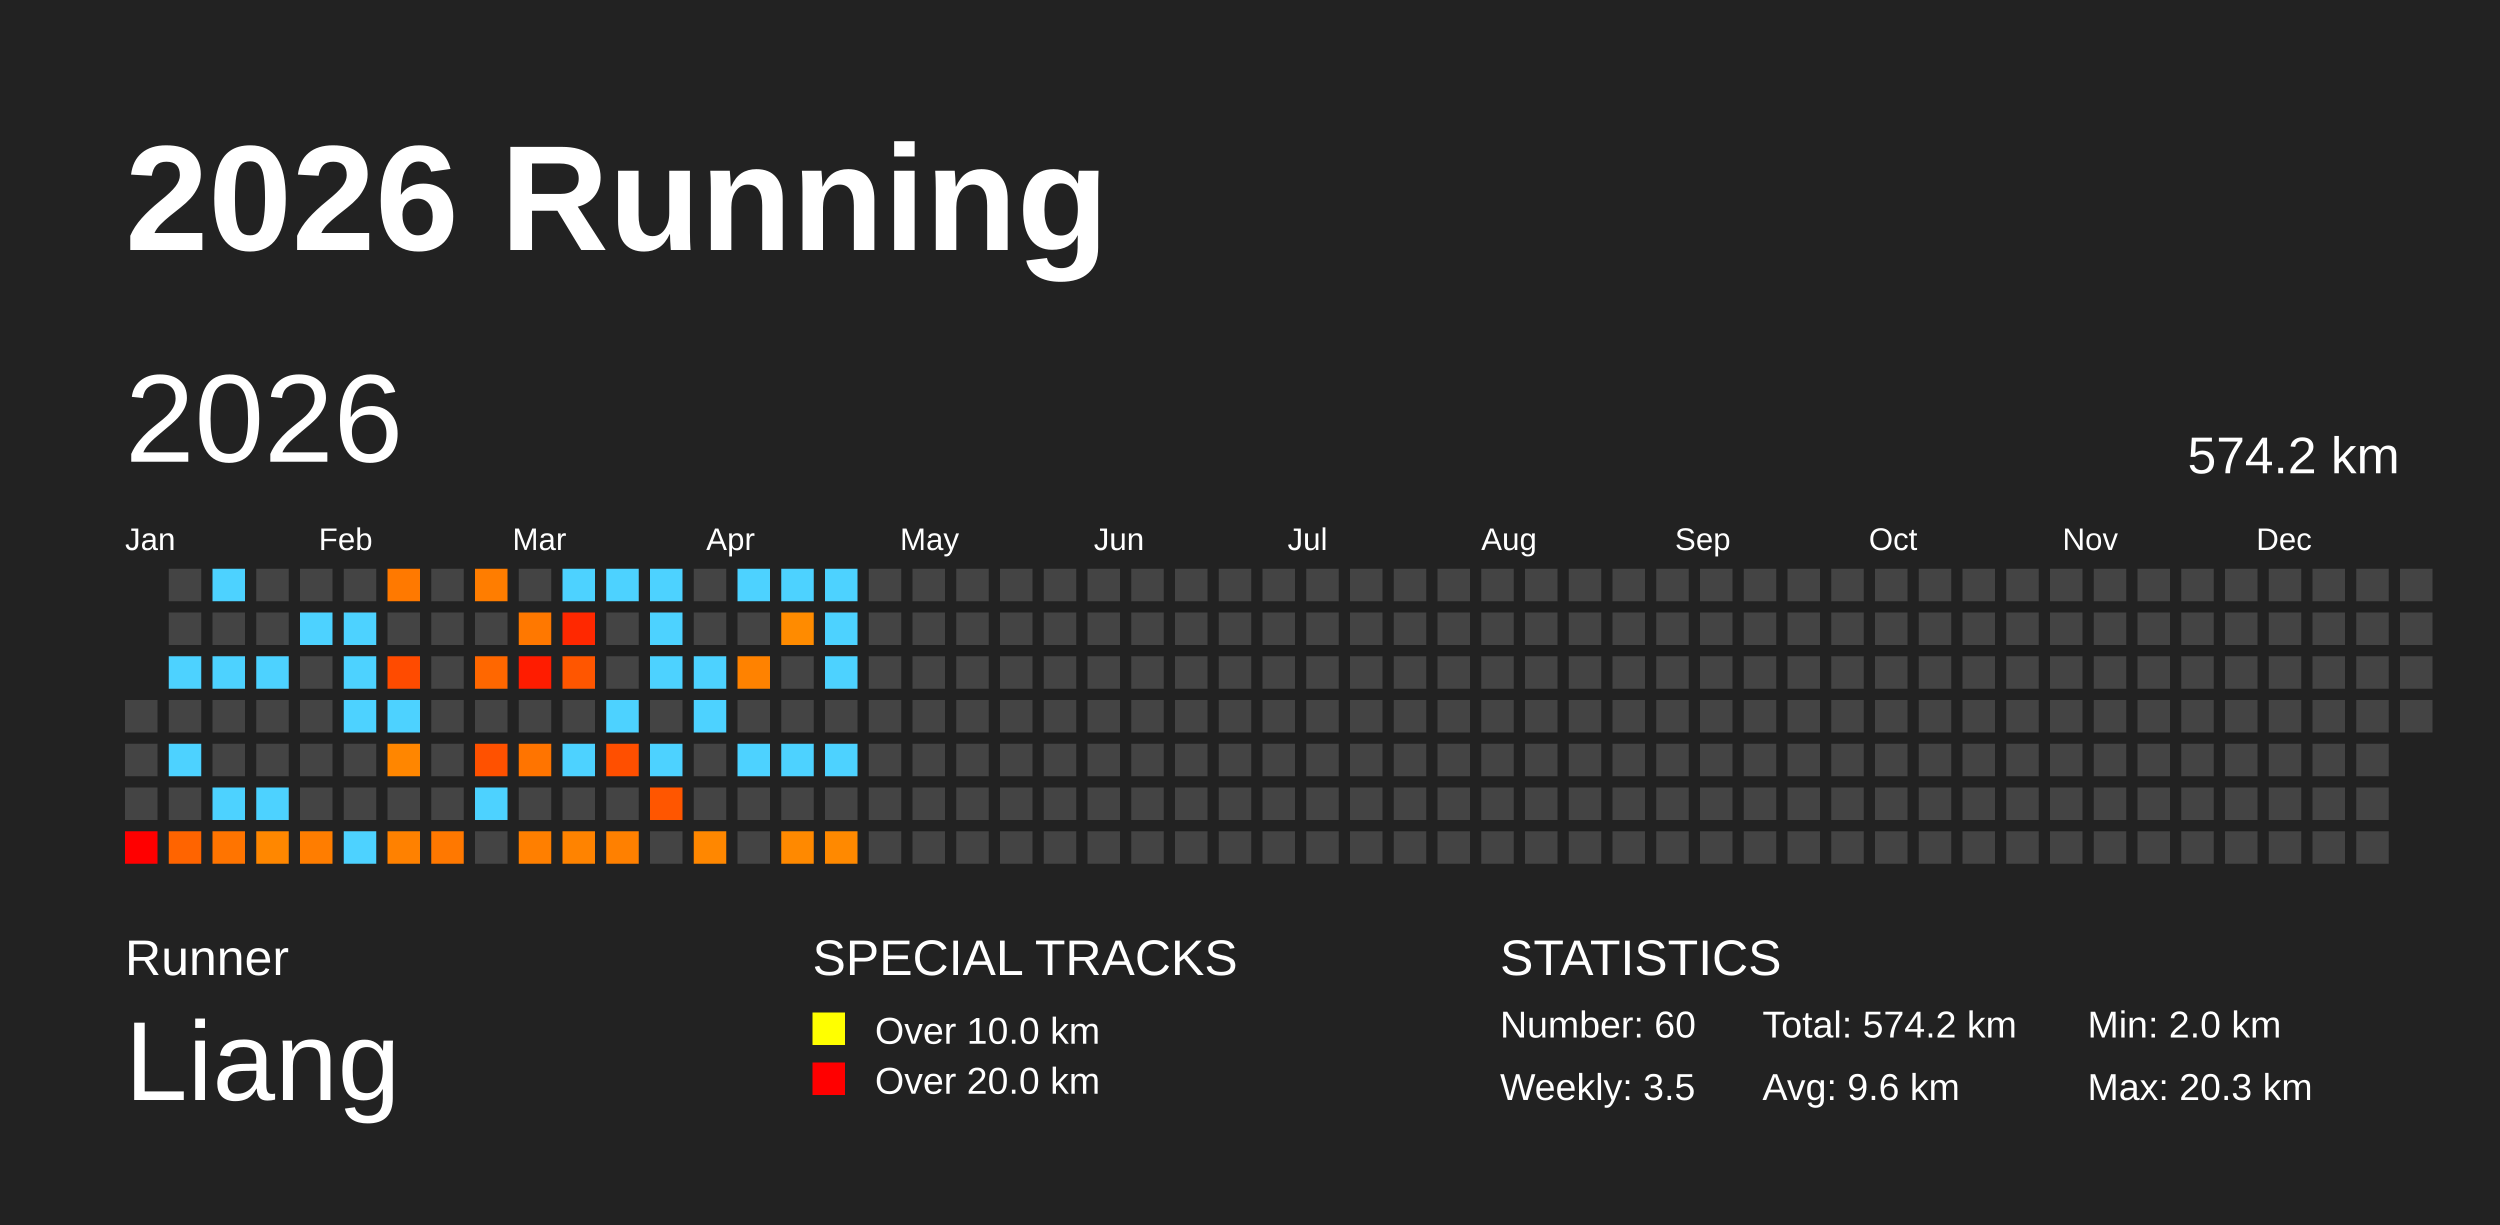
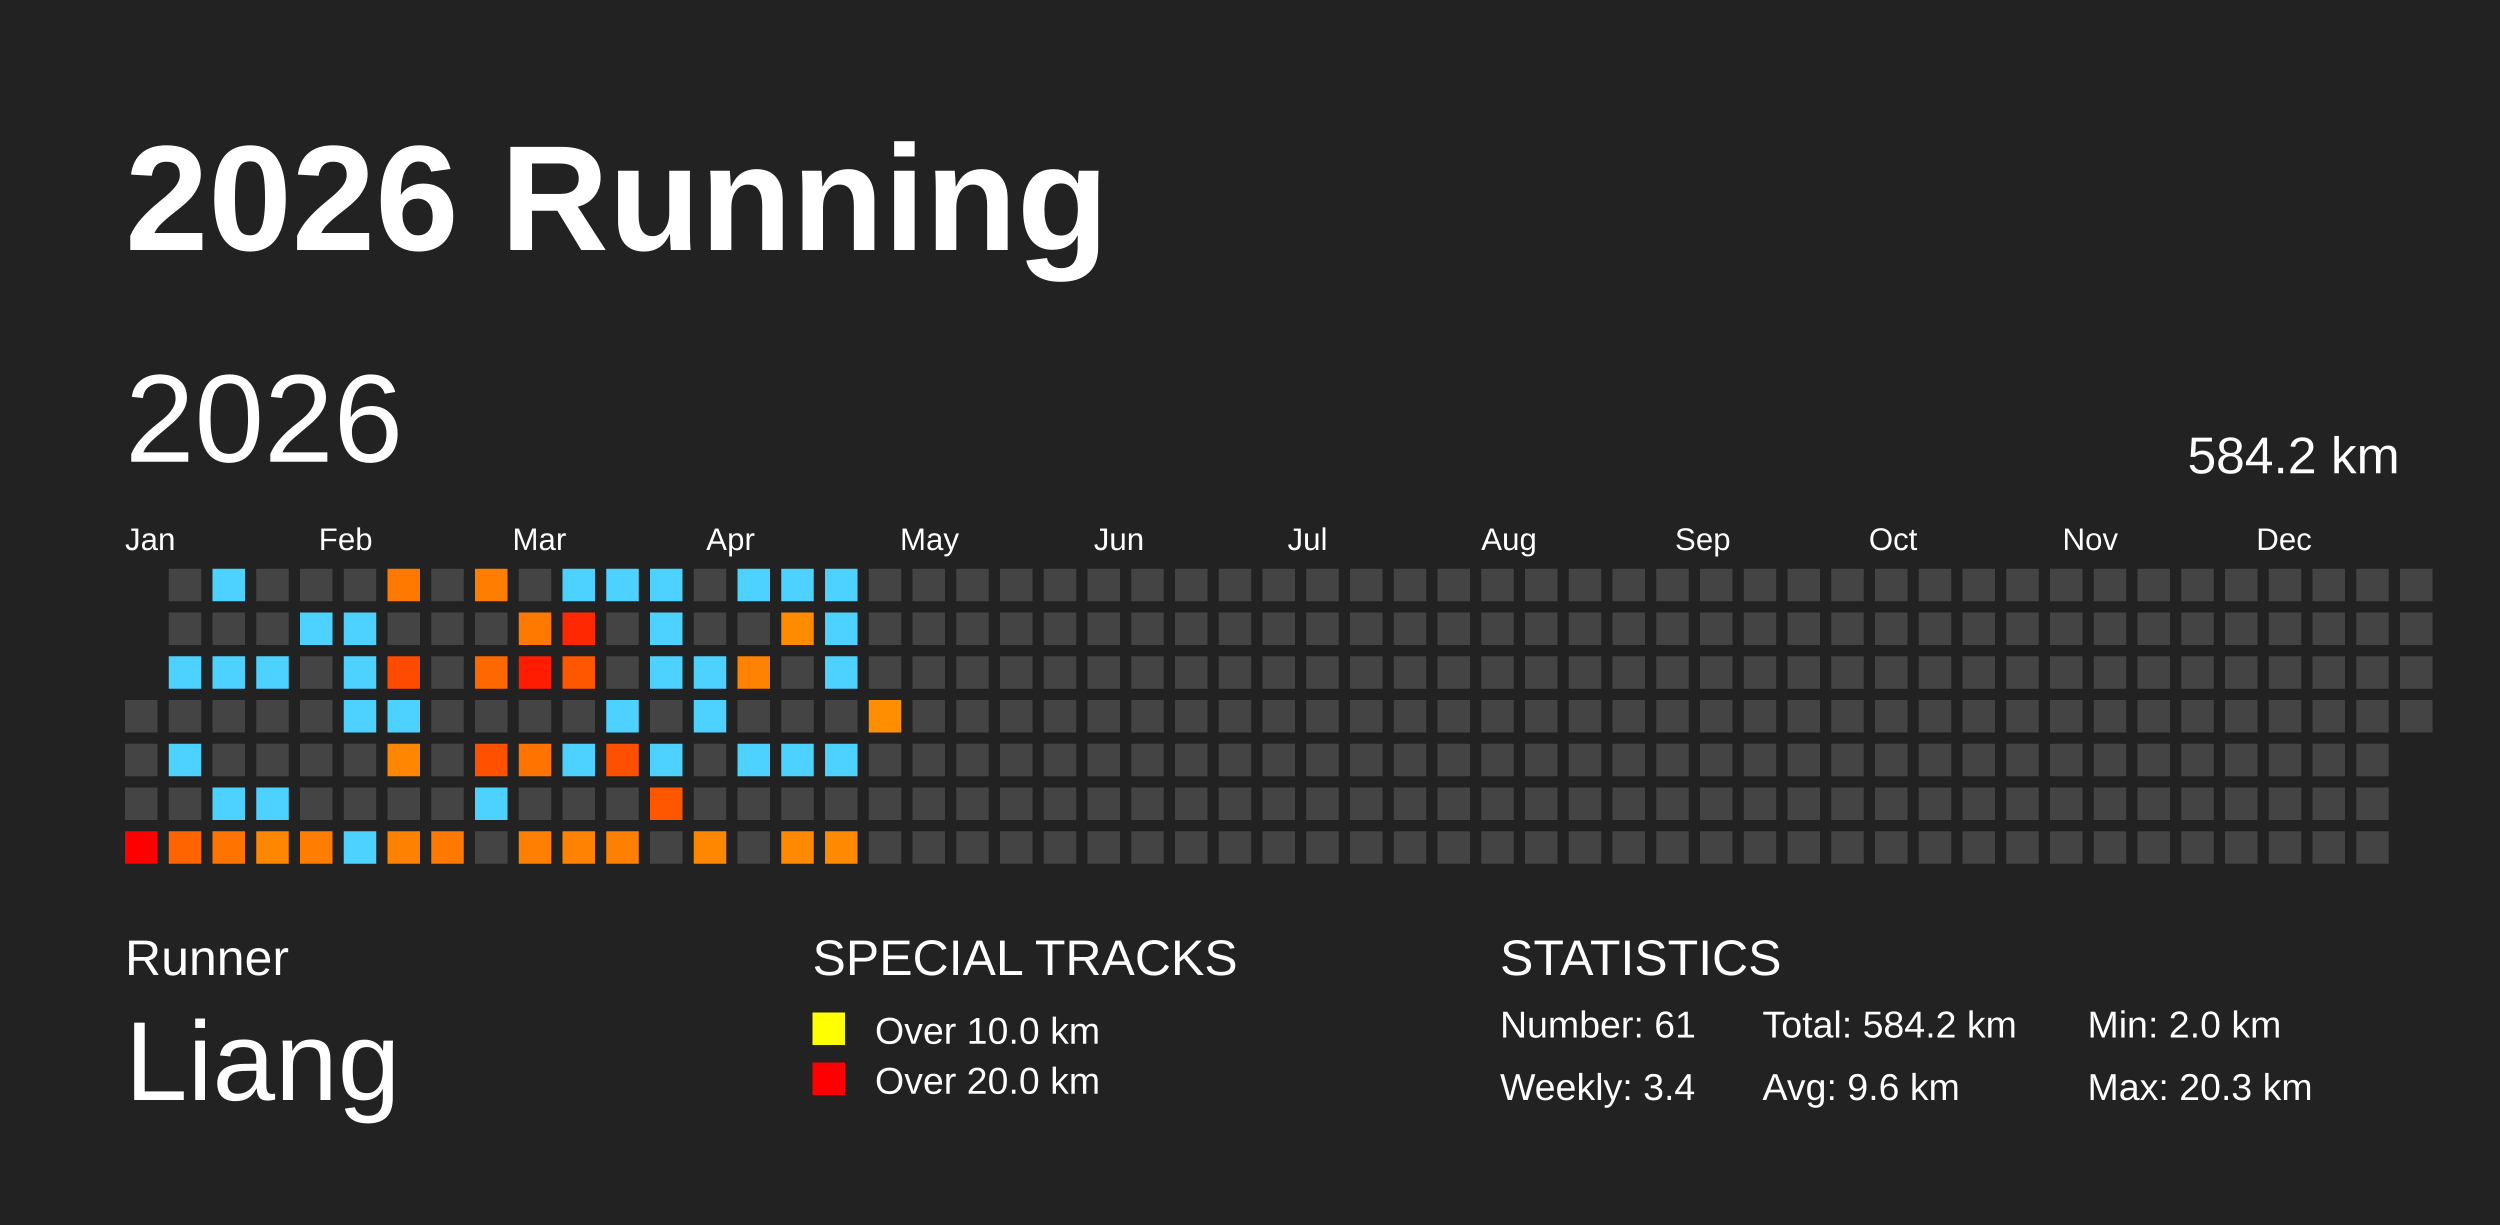
<svg xmlns="http://www.w3.org/2000/svg" baseProfile="full" height="98mm" version="1.1" viewBox="0,0,200,98" width="200mm">
  <defs />
  <rect fill="#222222" height="98" width="200" x="0" y="0" />
  <text fill="#FFFFFF" style="font-size:12px; font-family:Arial; font-weight:bold;" x="10" y="20">2026 Running</text>
  <text fill="#FFFFFF" style="font-size:4px; font-family:Arial" x="10" y="78">Runner</text>
  <text fill="#FFFFFF" style="font-size:9px; font-family:Arial" x="10" y="88">Liang</text>
  <text fill="#FFFFFF" style="font-size:4px; font-family:Arial" x="65" y="78">SPECIAL TRACKS</text>
  <rect fill="yellow" height="2.6" width="2.6" x="65" y="81" />
  <text fill="#FFFFFF" style="font-size:3px; font-family:Arial" x="70" y="83.5">Over 10.0 km</text>
  <rect fill="red" height="2.6" width="2.6" x="65" y="85" />
  <text fill="#FFFFFF" style="font-size:3px; font-family:Arial" x="70" y="87.5">Over 20.0 km</text>
  <text fill="#FFFFFF" style="font-size:4px; font-family:Arial" x="120" y="78">STATISTICS</text>
-   <text fill="#FFFFFF" style="font-size:3px; font-family:Arial" x="120" y="83">Number: 60</text>
-   <text fill="#FFFFFF" style="font-size:3px; font-family:Arial" x="120" y="88">Weekly: 3.5</text>
-   <text fill="#FFFFFF" style="font-size:3px; font-family:Arial" x="141" y="83">Total: 574.2 km</text>
+   <text fill="#FFFFFF" style="font-size:3px; font-family:Arial" x="120" y="83">Number: 61</text>
+   <text fill="#FFFFFF" style="font-size:3px; font-family:Arial" x="120" y="88">Weekly: 3.4</text>
+   <text fill="#FFFFFF" style="font-size:3px; font-family:Arial" x="141" y="83">Total: 584.2 km</text>
  <text fill="#FFFFFF" style="font-size:3px; font-family:Arial" x="141" y="88">Avg: 9.6 km</text>
  <text fill="#FFFFFF" style="font-size:3px; font-family:Arial" x="167" y="83">Min: 2.0 km</text>
  <text fill="#FFFFFF" style="font-size:3px; font-family:Arial" x="167" y="88">Max: 20.3 km</text>
  <text dominant-baseline="hanging" fill="#FFFFFF" style="font-size:10.0px; font-family:Arial;" x="10" y="30">2026</text>
-   <text dominant-baseline="hanging" fill="#FFFFFF" style="font-size:4.125px; font-family:Arial;" x="175" y="35">574.2 km</text>
+   <text dominant-baseline="hanging" fill="#FFFFFF" style="font-size:4.125px; font-family:Arial;" x="175" y="35">584.2 km</text>
  <text fill="#FFFFFF" style="font-size:2.5px; font-family:Arial" x="10.0" y="44">Jan</text>
  <text fill="#FFFFFF" style="font-size:2.5px; font-family:Arial" x="25.5" y="44">Feb</text>
  <text fill="#FFFFFF" style="font-size:2.5px; font-family:Arial" x="41.0" y="44">Mar</text>
  <text fill="#FFFFFF" style="font-size:2.5px; font-family:Arial" x="56.5" y="44">Apr</text>
  <text fill="#FFFFFF" style="font-size:2.5px; font-family:Arial" x="72.0" y="44">May</text>
  <text fill="#FFFFFF" style="font-size:2.5px; font-family:Arial" x="87.5" y="44">Jun</text>
  <text fill="#FFFFFF" style="font-size:2.5px; font-family:Arial" x="103.0" y="44">Jul</text>
  <text fill="#FFFFFF" style="font-size:2.5px; font-family:Arial" x="118.5" y="44">Aug</text>
  <text fill="#FFFFFF" style="font-size:2.5px; font-family:Arial" x="134.0" y="44">Sep</text>
  <text fill="#FFFFFF" style="font-size:2.5px; font-family:Arial" x="149.5" y="44">Oct</text>
  <text fill="#FFFFFF" style="font-size:2.5px; font-family:Arial" x="165.0" y="44">Nov</text>
  <text fill="#FFFFFF" style="font-size:2.5px; font-family:Arial" x="180.5" y="44">Dec</text>
  <rect fill="#444444" height="2.6" width="2.6" x="10.0" y="56.0" />
  <rect fill="#444444" height="2.6" width="2.6" x="10.0" y="59.5" />
  <rect fill="#444444" height="2.6" width="2.6" x="10.0" y="63.0" />
  <rect fill="red" height="2.6" width="2.6" x="10.0" y="66.5" />
  <rect fill="#444444" height="2.6" width="2.6" x="13.5" y="45.5" />
  <rect fill="#444444" height="2.6" width="2.6" x="13.5" y="49.0" />
  <rect fill="#4dd2ff" height="2.6" width="2.6" x="13.5" y="52.5" />
  <rect fill="#444444" height="2.6" width="2.6" x="13.5" y="56.0" />
  <rect fill="#4dd2ff" height="2.6" width="2.6" x="13.5" y="59.5" />
  <rect fill="#444444" height="2.6" width="2.6" x="13.5" y="63.0" />
  <rect fill="#ff6400" height="2.6" width="2.6" x="13.5" y="66.5" />
  <rect fill="#4dd2ff" height="2.6" width="2.6" x="17.0" y="45.5" />
  <rect fill="#444444" height="2.6" width="2.6" x="17.0" y="49.0" />
  <rect fill="#4dd2ff" height="2.6" width="2.6" x="17.0" y="52.5" />
  <rect fill="#444444" height="2.6" width="2.6" x="17.0" y="56.0" />
  <rect fill="#444444" height="2.6" width="2.6" x="17.0" y="59.5" />
  <rect fill="#4dd2ff" height="2.6" width="2.6" x="17.0" y="63.0" />
  <rect fill="#ff7400" height="2.6" width="2.6" x="17.0" y="66.5" />
  <rect fill="#444444" height="2.6" width="2.6" x="20.5" y="45.5" />
  <rect fill="#444444" height="2.6" width="2.6" x="20.5" y="49.0" />
  <rect fill="#4dd2ff" height="2.6" width="2.6" x="20.5" y="52.5" />
  <rect fill="#444444" height="2.6" width="2.6" x="20.5" y="56.0" />
  <rect fill="#444444" height="2.6" width="2.6" x="20.5" y="59.5" />
  <rect fill="#4dd2ff" height="2.6" width="2.6" x="20.5" y="63.0" />
  <rect fill="#ff8700" height="2.6" width="2.6" x="20.5" y="66.5" />
  <rect fill="#444444" height="2.6" width="2.6" x="24.0" y="45.5" />
  <rect fill="#4dd2ff" height="2.6" width="2.6" x="24.0" y="49.0" />
  <rect fill="#444444" height="2.6" width="2.6" x="24.0" y="52.5" />
  <rect fill="#444444" height="2.6" width="2.6" x="24.0" y="56.0" />
  <rect fill="#444444" height="2.6" width="2.6" x="24.0" y="59.5" />
  <rect fill="#444444" height="2.6" width="2.6" x="24.0" y="63.0" />
  <rect fill="#ff7d00" height="2.6" width="2.6" x="24.0" y="66.5" />
  <rect fill="#444444" height="2.6" width="2.6" x="27.5" y="45.5" />
  <rect fill="#4dd2ff" height="2.6" width="2.6" x="27.5" y="49.0" />
  <rect fill="#4dd2ff" height="2.6" width="2.6" x="27.5" y="52.5" />
  <rect fill="#4dd2ff" height="2.6" width="2.6" x="27.5" y="56.0" />
  <rect fill="#444444" height="2.6" width="2.6" x="27.5" y="59.5" />
  <rect fill="#444444" height="2.6" width="2.6" x="27.5" y="63.0" />
  <rect fill="#4dd2ff" height="2.6" width="2.6" x="27.5" y="66.5" />
  <rect fill="#ff7900" height="2.6" width="2.6" x="31.0" y="45.5" />
  <rect fill="#444444" height="2.6" width="2.6" x="31.0" y="49.0" />
  <rect fill="#ff4b00" height="2.6" width="2.6" x="31.0" y="52.5" />
  <rect fill="#4dd2ff" height="2.6" width="2.6" x="31.0" y="56.0" />
  <rect fill="#ff8600" height="2.6" width="2.6" x="31.0" y="59.5" />
  <rect fill="#444444" height="2.6" width="2.6" x="31.0" y="63.0" />
  <rect fill="#ff8100" height="2.6" width="2.6" x="31.0" y="66.5" />
  <rect fill="#444444" height="2.6" width="2.6" x="34.5" y="45.5" />
  <rect fill="#444444" height="2.6" width="2.6" x="34.5" y="49.0" />
  <rect fill="#444444" height="2.6" width="2.6" x="34.5" y="52.5" />
  <rect fill="#444444" height="2.6" width="2.6" x="34.5" y="56.0" />
  <rect fill="#444444" height="2.6" width="2.6" x="34.5" y="59.5" />
  <rect fill="#444444" height="2.6" width="2.6" x="34.5" y="63.0" />
  <rect fill="#ff7800" height="2.6" width="2.6" x="34.5" y="66.5" />
  <rect fill="#ff7d00" height="2.6" width="2.6" x="38.0" y="45.5" />
  <rect fill="#444444" height="2.6" width="2.6" x="38.0" y="49.0" />
  <rect fill="#ff6700" height="2.6" width="2.6" x="38.0" y="52.5" />
  <rect fill="#444444" height="2.6" width="2.6" x="38.0" y="56.0" />
  <rect fill="#ff5100" height="2.6" width="2.6" x="38.0" y="59.5" />
  <rect fill="#4dd2ff" height="2.6" width="2.6" x="38.0" y="63.0" />
  <rect fill="#444444" height="2.6" width="2.6" x="38.0" y="66.5" />
  <rect fill="#444444" height="2.6" width="2.6" x="41.5" y="45.5" />
  <rect fill="#ff7800" height="2.6" width="2.6" x="41.5" y="49.0" />
  <rect fill="#ff1c00" height="2.6" width="2.6" x="41.5" y="52.5" />
  <rect fill="#444444" height="2.6" width="2.6" x="41.5" y="56.0" />
  <rect fill="#ff7400" height="2.6" width="2.6" x="41.5" y="59.5" />
  <rect fill="#444444" height="2.6" width="2.6" x="41.5" y="63.0" />
  <rect fill="#ff7f00" height="2.6" width="2.6" x="41.5" y="66.5" />
  <rect fill="#4dd2ff" height="2.6" width="2.6" x="45.0" y="45.5" />
  <rect fill="#ff2800" height="2.6" width="2.6" x="45.0" y="49.0" />
  <rect fill="#ff5600" height="2.6" width="2.6" x="45.0" y="52.5" />
  <rect fill="#444444" height="2.6" width="2.6" x="45.0" y="56.0" />
  <rect fill="#4dd2ff" height="2.6" width="2.6" x="45.0" y="59.5" />
  <rect fill="#444444" height="2.6" width="2.6" x="45.0" y="63.0" />
  <rect fill="#ff8300" height="2.6" width="2.6" x="45.0" y="66.5" />
  <rect fill="#4dd2ff" height="2.6" width="2.6" x="48.5" y="45.5" />
  <rect fill="#444444" height="2.6" width="2.6" x="48.5" y="49.0" />
  <rect fill="#444444" height="2.6" width="2.6" x="48.5" y="52.5" />
  <rect fill="#4dd2ff" height="2.6" width="2.6" x="48.5" y="56.0" />
  <rect fill="#ff4f00" height="2.6" width="2.6" x="48.5" y="59.5" />
  <rect fill="#444444" height="2.6" width="2.6" x="48.5" y="63.0" />
  <rect fill="#ff8000" height="2.6" width="2.6" x="48.5" y="66.5" />
  <rect fill="#4dd2ff" height="2.6" width="2.6" x="52.0" y="45.5" />
  <rect fill="#4dd2ff" height="2.6" width="2.6" x="52.0" y="49.0" />
  <rect fill="#4dd2ff" height="2.6" width="2.6" x="52.0" y="52.5" />
  <rect fill="#444444" height="2.6" width="2.6" x="52.0" y="56.0" />
  <rect fill="#4dd2ff" height="2.6" width="2.6" x="52.0" y="59.5" />
  <rect fill="#ff5600" height="2.6" width="2.6" x="52.0" y="63.0" />
  <rect fill="#444444" height="2.6" width="2.6" x="52.0" y="66.5" />
  <rect fill="#444444" height="2.6" width="2.6" x="55.5" y="45.5" />
  <rect fill="#444444" height="2.6" width="2.6" x="55.5" y="49.0" />
  <rect fill="#4dd2ff" height="2.6" width="2.6" x="55.5" y="52.5" />
  <rect fill="#4dd2ff" height="2.6" width="2.6" x="55.5" y="56.0" />
  <rect fill="#444444" height="2.6" width="2.6" x="55.5" y="59.5" />
  <rect fill="#444444" height="2.6" width="2.6" x="55.5" y="63.0" />
  <rect fill="#ff8700" height="2.6" width="2.6" x="55.5" y="66.5" />
  <rect fill="#4dd2ff" height="2.6" width="2.6" x="59.0" y="45.5" />
  <rect fill="#444444" height="2.6" width="2.6" x="59.0" y="49.0" />
  <rect fill="#ff8200" height="2.6" width="2.6" x="59.0" y="52.5" />
  <rect fill="#444444" height="2.6" width="2.6" x="59.0" y="56.0" />
  <rect fill="#4dd2ff" height="2.6" width="2.6" x="59.0" y="59.5" />
  <rect fill="#444444" height="2.6" width="2.6" x="59.0" y="63.0" />
  <rect fill="#444444" height="2.6" width="2.6" x="59.0" y="66.5" />
  <rect fill="#4dd2ff" height="2.6" width="2.6" x="62.5" y="45.5" />
  <rect fill="#ff8b00" height="2.6" width="2.6" x="62.5" y="49.0" />
  <rect fill="#444444" height="2.6" width="2.6" x="62.5" y="52.5" />
  <rect fill="#444444" height="2.6" width="2.6" x="62.5" y="56.0" />
  <rect fill="#4dd2ff" height="2.6" width="2.6" x="62.5" y="59.5" />
  <rect fill="#444444" height="2.6" width="2.6" x="62.5" y="63.0" />
  <rect fill="#ff8900" height="2.6" width="2.6" x="62.5" y="66.5" />
  <rect fill="#4dd2ff" height="2.6" width="2.6" x="66.0" y="45.5" />
  <rect fill="#4dd2ff" height="2.6" width="2.6" x="66.0" y="49.0" />
  <rect fill="#4dd2ff" height="2.6" width="2.6" x="66.0" y="52.5" />
  <rect fill="#444444" height="2.6" width="2.6" x="66.0" y="56.0" />
  <rect fill="#4dd2ff" height="2.6" width="2.6" x="66.0" y="59.5" />
  <rect fill="#444444" height="2.6" width="2.6" x="66.0" y="63.0" />
  <rect fill="#ff8900" height="2.6" width="2.6" x="66.0" y="66.5" />
  <rect fill="#444444" height="2.6" width="2.6" x="69.5" y="45.5" />
  <rect fill="#444444" height="2.6" width="2.6" x="69.5" y="49.0" />
  <rect fill="#444444" height="2.6" width="2.6" x="69.5" y="52.5" />
-   <rect fill="#444444" height="2.6" width="2.6" x="69.5" y="56.0" />
+   <rect fill="#ff8f00" height="2.6" width="2.6" x="69.5" y="56.0" />
  <rect fill="#444444" height="2.6" width="2.6" x="69.5" y="59.5" />
  <rect fill="#444444" height="2.6" width="2.6" x="69.5" y="63.0" />
  <rect fill="#444444" height="2.6" width="2.6" x="69.5" y="66.5" />
  <rect fill="#444444" height="2.6" width="2.6" x="73.0" y="45.5" />
  <rect fill="#444444" height="2.6" width="2.6" x="73.0" y="49.0" />
  <rect fill="#444444" height="2.6" width="2.6" x="73.0" y="52.5" />
  <rect fill="#444444" height="2.6" width="2.6" x="73.0" y="56.0" />
  <rect fill="#444444" height="2.6" width="2.6" x="73.0" y="59.5" />
  <rect fill="#444444" height="2.6" width="2.6" x="73.0" y="63.0" />
  <rect fill="#444444" height="2.6" width="2.6" x="73.0" y="66.5" />
  <rect fill="#444444" height="2.6" width="2.6" x="76.5" y="45.5" />
  <rect fill="#444444" height="2.6" width="2.6" x="76.5" y="49.0" />
  <rect fill="#444444" height="2.6" width="2.6" x="76.5" y="52.5" />
  <rect fill="#444444" height="2.6" width="2.6" x="76.5" y="56.0" />
  <rect fill="#444444" height="2.6" width="2.6" x="76.5" y="59.5" />
  <rect fill="#444444" height="2.6" width="2.6" x="76.5" y="63.0" />
  <rect fill="#444444" height="2.6" width="2.6" x="76.5" y="66.5" />
  <rect fill="#444444" height="2.6" width="2.6" x="80.0" y="45.5" />
  <rect fill="#444444" height="2.6" width="2.6" x="80.0" y="49.0" />
  <rect fill="#444444" height="2.6" width="2.6" x="80.0" y="52.5" />
  <rect fill="#444444" height="2.6" width="2.6" x="80.0" y="56.0" />
  <rect fill="#444444" height="2.6" width="2.6" x="80.0" y="59.5" />
  <rect fill="#444444" height="2.6" width="2.6" x="80.0" y="63.0" />
  <rect fill="#444444" height="2.6" width="2.6" x="80.0" y="66.5" />
  <rect fill="#444444" height="2.6" width="2.6" x="83.5" y="45.5" />
  <rect fill="#444444" height="2.6" width="2.6" x="83.5" y="49.0" />
  <rect fill="#444444" height="2.6" width="2.6" x="83.5" y="52.5" />
  <rect fill="#444444" height="2.6" width="2.6" x="83.5" y="56.0" />
  <rect fill="#444444" height="2.6" width="2.6" x="83.5" y="59.5" />
  <rect fill="#444444" height="2.6" width="2.6" x="83.5" y="63.0" />
  <rect fill="#444444" height="2.6" width="2.6" x="83.5" y="66.5" />
  <rect fill="#444444" height="2.6" width="2.6" x="87.0" y="45.5" />
  <rect fill="#444444" height="2.6" width="2.6" x="87.0" y="49.0" />
  <rect fill="#444444" height="2.6" width="2.6" x="87.0" y="52.5" />
  <rect fill="#444444" height="2.6" width="2.6" x="87.0" y="56.0" />
  <rect fill="#444444" height="2.6" width="2.6" x="87.0" y="59.5" />
  <rect fill="#444444" height="2.6" width="2.6" x="87.0" y="63.0" />
  <rect fill="#444444" height="2.6" width="2.6" x="87.0" y="66.5" />
  <rect fill="#444444" height="2.6" width="2.6" x="90.5" y="45.5" />
  <rect fill="#444444" height="2.6" width="2.6" x="90.5" y="49.0" />
  <rect fill="#444444" height="2.6" width="2.6" x="90.5" y="52.5" />
  <rect fill="#444444" height="2.6" width="2.6" x="90.5" y="56.0" />
  <rect fill="#444444" height="2.6" width="2.6" x="90.5" y="59.5" />
  <rect fill="#444444" height="2.6" width="2.6" x="90.5" y="63.0" />
  <rect fill="#444444" height="2.6" width="2.6" x="90.5" y="66.5" />
  <rect fill="#444444" height="2.6" width="2.6" x="94.0" y="45.5" />
  <rect fill="#444444" height="2.6" width="2.6" x="94.0" y="49.0" />
  <rect fill="#444444" height="2.6" width="2.6" x="94.0" y="52.5" />
  <rect fill="#444444" height="2.6" width="2.6" x="94.0" y="56.0" />
  <rect fill="#444444" height="2.6" width="2.6" x="94.0" y="59.5" />
  <rect fill="#444444" height="2.6" width="2.6" x="94.0" y="63.0" />
  <rect fill="#444444" height="2.6" width="2.6" x="94.0" y="66.5" />
  <rect fill="#444444" height="2.6" width="2.6" x="97.5" y="45.5" />
  <rect fill="#444444" height="2.6" width="2.6" x="97.5" y="49.0" />
  <rect fill="#444444" height="2.6" width="2.6" x="97.5" y="52.5" />
  <rect fill="#444444" height="2.6" width="2.6" x="97.5" y="56.0" />
  <rect fill="#444444" height="2.6" width="2.6" x="97.5" y="59.5" />
  <rect fill="#444444" height="2.6" width="2.6" x="97.5" y="63.0" />
  <rect fill="#444444" height="2.6" width="2.6" x="97.5" y="66.5" />
  <rect fill="#444444" height="2.6" width="2.6" x="101.0" y="45.5" />
  <rect fill="#444444" height="2.6" width="2.6" x="101.0" y="49.0" />
  <rect fill="#444444" height="2.6" width="2.6" x="101.0" y="52.5" />
  <rect fill="#444444" height="2.6" width="2.6" x="101.0" y="56.0" />
  <rect fill="#444444" height="2.6" width="2.6" x="101.0" y="59.5" />
  <rect fill="#444444" height="2.6" width="2.6" x="101.0" y="63.0" />
  <rect fill="#444444" height="2.6" width="2.6" x="101.0" y="66.5" />
  <rect fill="#444444" height="2.6" width="2.6" x="104.5" y="45.5" />
  <rect fill="#444444" height="2.6" width="2.6" x="104.5" y="49.0" />
  <rect fill="#444444" height="2.6" width="2.6" x="104.5" y="52.5" />
  <rect fill="#444444" height="2.6" width="2.6" x="104.5" y="56.0" />
  <rect fill="#444444" height="2.6" width="2.6" x="104.5" y="59.5" />
  <rect fill="#444444" height="2.6" width="2.6" x="104.5" y="63.0" />
  <rect fill="#444444" height="2.6" width="2.6" x="104.5" y="66.5" />
  <rect fill="#444444" height="2.6" width="2.6" x="108.0" y="45.5" />
  <rect fill="#444444" height="2.6" width="2.6" x="108.0" y="49.0" />
  <rect fill="#444444" height="2.6" width="2.6" x="108.0" y="52.5" />
  <rect fill="#444444" height="2.6" width="2.6" x="108.0" y="56.0" />
  <rect fill="#444444" height="2.6" width="2.6" x="108.0" y="59.5" />
  <rect fill="#444444" height="2.6" width="2.6" x="108.0" y="63.0" />
  <rect fill="#444444" height="2.6" width="2.6" x="108.0" y="66.5" />
  <rect fill="#444444" height="2.6" width="2.6" x="111.5" y="45.5" />
  <rect fill="#444444" height="2.6" width="2.6" x="111.5" y="49.0" />
  <rect fill="#444444" height="2.6" width="2.6" x="111.5" y="52.5" />
  <rect fill="#444444" height="2.6" width="2.6" x="111.5" y="56.0" />
  <rect fill="#444444" height="2.6" width="2.6" x="111.5" y="59.5" />
  <rect fill="#444444" height="2.6" width="2.6" x="111.5" y="63.0" />
  <rect fill="#444444" height="2.6" width="2.6" x="111.5" y="66.5" />
  <rect fill="#444444" height="2.6" width="2.6" x="115.0" y="45.5" />
  <rect fill="#444444" height="2.6" width="2.6" x="115.0" y="49.0" />
  <rect fill="#444444" height="2.6" width="2.6" x="115.0" y="52.5" />
  <rect fill="#444444" height="2.6" width="2.6" x="115.0" y="56.0" />
  <rect fill="#444444" height="2.6" width="2.6" x="115.0" y="59.5" />
  <rect fill="#444444" height="2.6" width="2.6" x="115.0" y="63.0" />
  <rect fill="#444444" height="2.6" width="2.6" x="115.0" y="66.5" />
  <rect fill="#444444" height="2.6" width="2.6" x="118.5" y="45.5" />
  <rect fill="#444444" height="2.6" width="2.6" x="118.5" y="49.0" />
  <rect fill="#444444" height="2.6" width="2.6" x="118.5" y="52.5" />
  <rect fill="#444444" height="2.6" width="2.6" x="118.5" y="56.0" />
  <rect fill="#444444" height="2.6" width="2.6" x="118.5" y="59.5" />
  <rect fill="#444444" height="2.6" width="2.6" x="118.5" y="63.0" />
  <rect fill="#444444" height="2.6" width="2.6" x="118.5" y="66.5" />
  <rect fill="#444444" height="2.6" width="2.6" x="122.0" y="45.5" />
  <rect fill="#444444" height="2.6" width="2.6" x="122.0" y="49.0" />
  <rect fill="#444444" height="2.6" width="2.6" x="122.0" y="52.5" />
  <rect fill="#444444" height="2.6" width="2.6" x="122.0" y="56.0" />
  <rect fill="#444444" height="2.6" width="2.6" x="122.0" y="59.5" />
  <rect fill="#444444" height="2.6" width="2.6" x="122.0" y="63.0" />
  <rect fill="#444444" height="2.6" width="2.6" x="122.0" y="66.5" />
  <rect fill="#444444" height="2.6" width="2.6" x="125.5" y="45.5" />
  <rect fill="#444444" height="2.6" width="2.6" x="125.5" y="49.0" />
  <rect fill="#444444" height="2.6" width="2.6" x="125.5" y="52.5" />
  <rect fill="#444444" height="2.6" width="2.6" x="125.5" y="56.0" />
  <rect fill="#444444" height="2.6" width="2.6" x="125.5" y="59.5" />
  <rect fill="#444444" height="2.6" width="2.6" x="125.5" y="63.0" />
  <rect fill="#444444" height="2.6" width="2.6" x="125.5" y="66.5" />
  <rect fill="#444444" height="2.6" width="2.6" x="129.0" y="45.5" />
  <rect fill="#444444" height="2.6" width="2.6" x="129.0" y="49.0" />
  <rect fill="#444444" height="2.6" width="2.6" x="129.0" y="52.5" />
  <rect fill="#444444" height="2.6" width="2.6" x="129.0" y="56.0" />
  <rect fill="#444444" height="2.6" width="2.6" x="129.0" y="59.5" />
  <rect fill="#444444" height="2.6" width="2.6" x="129.0" y="63.0" />
  <rect fill="#444444" height="2.6" width="2.6" x="129.0" y="66.5" />
  <rect fill="#444444" height="2.6" width="2.6" x="132.5" y="45.5" />
  <rect fill="#444444" height="2.6" width="2.6" x="132.5" y="49.0" />
  <rect fill="#444444" height="2.6" width="2.6" x="132.5" y="52.5" />
  <rect fill="#444444" height="2.6" width="2.6" x="132.5" y="56.0" />
  <rect fill="#444444" height="2.6" width="2.6" x="132.5" y="59.5" />
  <rect fill="#444444" height="2.6" width="2.6" x="132.5" y="63.0" />
  <rect fill="#444444" height="2.6" width="2.6" x="132.5" y="66.5" />
  <rect fill="#444444" height="2.6" width="2.6" x="136.0" y="45.5" />
  <rect fill="#444444" height="2.6" width="2.6" x="136.0" y="49.0" />
  <rect fill="#444444" height="2.6" width="2.6" x="136.0" y="52.5" />
  <rect fill="#444444" height="2.6" width="2.6" x="136.0" y="56.0" />
  <rect fill="#444444" height="2.6" width="2.6" x="136.0" y="59.5" />
  <rect fill="#444444" height="2.6" width="2.6" x="136.0" y="63.0" />
  <rect fill="#444444" height="2.6" width="2.6" x="136.0" y="66.5" />
  <rect fill="#444444" height="2.6" width="2.6" x="139.5" y="45.5" />
  <rect fill="#444444" height="2.6" width="2.6" x="139.5" y="49.0" />
  <rect fill="#444444" height="2.6" width="2.6" x="139.5" y="52.5" />
  <rect fill="#444444" height="2.6" width="2.6" x="139.5" y="56.0" />
  <rect fill="#444444" height="2.6" width="2.6" x="139.5" y="59.5" />
  <rect fill="#444444" height="2.6" width="2.6" x="139.5" y="63.0" />
  <rect fill="#444444" height="2.6" width="2.6" x="139.5" y="66.5" />
  <rect fill="#444444" height="2.6" width="2.6" x="143.0" y="45.5" />
  <rect fill="#444444" height="2.6" width="2.6" x="143.0" y="49.0" />
  <rect fill="#444444" height="2.6" width="2.6" x="143.0" y="52.5" />
  <rect fill="#444444" height="2.6" width="2.6" x="143.0" y="56.0" />
  <rect fill="#444444" height="2.6" width="2.6" x="143.0" y="59.5" />
  <rect fill="#444444" height="2.6" width="2.6" x="143.0" y="63.0" />
  <rect fill="#444444" height="2.6" width="2.6" x="143.0" y="66.5" />
  <rect fill="#444444" height="2.6" width="2.6" x="146.5" y="45.5" />
  <rect fill="#444444" height="2.6" width="2.6" x="146.5" y="49.0" />
  <rect fill="#444444" height="2.6" width="2.6" x="146.5" y="52.5" />
  <rect fill="#444444" height="2.6" width="2.6" x="146.5" y="56.0" />
  <rect fill="#444444" height="2.6" width="2.6" x="146.5" y="59.5" />
  <rect fill="#444444" height="2.6" width="2.6" x="146.5" y="63.0" />
  <rect fill="#444444" height="2.6" width="2.6" x="146.5" y="66.5" />
  <rect fill="#444444" height="2.6" width="2.6" x="150.0" y="45.5" />
  <rect fill="#444444" height="2.6" width="2.6" x="150.0" y="49.0" />
  <rect fill="#444444" height="2.6" width="2.6" x="150.0" y="52.5" />
  <rect fill="#444444" height="2.6" width="2.6" x="150.0" y="56.0" />
  <rect fill="#444444" height="2.6" width="2.6" x="150.0" y="59.5" />
  <rect fill="#444444" height="2.6" width="2.6" x="150.0" y="63.0" />
  <rect fill="#444444" height="2.6" width="2.6" x="150.0" y="66.5" />
  <rect fill="#444444" height="2.6" width="2.6" x="153.5" y="45.5" />
  <rect fill="#444444" height="2.6" width="2.6" x="153.5" y="49.0" />
  <rect fill="#444444" height="2.6" width="2.6" x="153.5" y="52.5" />
  <rect fill="#444444" height="2.6" width="2.6" x="153.5" y="56.0" />
  <rect fill="#444444" height="2.6" width="2.6" x="153.5" y="59.5" />
  <rect fill="#444444" height="2.6" width="2.6" x="153.5" y="63.0" />
  <rect fill="#444444" height="2.6" width="2.6" x="153.5" y="66.5" />
  <rect fill="#444444" height="2.6" width="2.6" x="157.0" y="45.5" />
  <rect fill="#444444" height="2.6" width="2.6" x="157.0" y="49.0" />
  <rect fill="#444444" height="2.6" width="2.6" x="157.0" y="52.5" />
  <rect fill="#444444" height="2.6" width="2.6" x="157.0" y="56.0" />
  <rect fill="#444444" height="2.6" width="2.6" x="157.0" y="59.5" />
  <rect fill="#444444" height="2.6" width="2.6" x="157.0" y="63.0" />
  <rect fill="#444444" height="2.6" width="2.6" x="157.0" y="66.5" />
  <rect fill="#444444" height="2.6" width="2.6" x="160.5" y="45.5" />
  <rect fill="#444444" height="2.6" width="2.6" x="160.5" y="49.0" />
  <rect fill="#444444" height="2.6" width="2.6" x="160.5" y="52.5" />
  <rect fill="#444444" height="2.6" width="2.6" x="160.5" y="56.0" />
  <rect fill="#444444" height="2.6" width="2.6" x="160.5" y="59.5" />
  <rect fill="#444444" height="2.6" width="2.6" x="160.5" y="63.0" />
  <rect fill="#444444" height="2.6" width="2.6" x="160.5" y="66.5" />
  <rect fill="#444444" height="2.6" width="2.6" x="164.0" y="45.5" />
  <rect fill="#444444" height="2.6" width="2.6" x="164.0" y="49.0" />
  <rect fill="#444444" height="2.6" width="2.6" x="164.0" y="52.5" />
  <rect fill="#444444" height="2.6" width="2.6" x="164.0" y="56.0" />
  <rect fill="#444444" height="2.6" width="2.6" x="164.0" y="59.5" />
  <rect fill="#444444" height="2.6" width="2.6" x="164.0" y="63.0" />
  <rect fill="#444444" height="2.6" width="2.6" x="164.0" y="66.5" />
  <rect fill="#444444" height="2.6" width="2.6" x="167.5" y="45.5" />
  <rect fill="#444444" height="2.6" width="2.6" x="167.5" y="49.0" />
  <rect fill="#444444" height="2.6" width="2.6" x="167.5" y="52.5" />
  <rect fill="#444444" height="2.6" width="2.6" x="167.5" y="56.0" />
  <rect fill="#444444" height="2.6" width="2.6" x="167.5" y="59.5" />
  <rect fill="#444444" height="2.6" width="2.6" x="167.5" y="63.0" />
  <rect fill="#444444" height="2.6" width="2.6" x="167.5" y="66.5" />
  <rect fill="#444444" height="2.6" width="2.6" x="171.0" y="45.5" />
  <rect fill="#444444" height="2.6" width="2.6" x="171.0" y="49.0" />
  <rect fill="#444444" height="2.6" width="2.6" x="171.0" y="52.5" />
  <rect fill="#444444" height="2.6" width="2.6" x="171.0" y="56.0" />
  <rect fill="#444444" height="2.6" width="2.6" x="171.0" y="59.5" />
  <rect fill="#444444" height="2.6" width="2.6" x="171.0" y="63.0" />
  <rect fill="#444444" height="2.6" width="2.6" x="171.0" y="66.5" />
  <rect fill="#444444" height="2.6" width="2.6" x="174.5" y="45.5" />
  <rect fill="#444444" height="2.6" width="2.6" x="174.5" y="49.0" />
  <rect fill="#444444" height="2.6" width="2.6" x="174.5" y="52.5" />
  <rect fill="#444444" height="2.6" width="2.6" x="174.5" y="56.0" />
  <rect fill="#444444" height="2.6" width="2.6" x="174.5" y="59.5" />
  <rect fill="#444444" height="2.6" width="2.6" x="174.5" y="63.0" />
  <rect fill="#444444" height="2.6" width="2.6" x="174.5" y="66.5" />
  <rect fill="#444444" height="2.6" width="2.6" x="178.0" y="45.5" />
  <rect fill="#444444" height="2.6" width="2.6" x="178.0" y="49.0" />
  <rect fill="#444444" height="2.6" width="2.6" x="178.0" y="52.5" />
  <rect fill="#444444" height="2.6" width="2.6" x="178.0" y="56.0" />
  <rect fill="#444444" height="2.6" width="2.6" x="178.0" y="59.5" />
  <rect fill="#444444" height="2.6" width="2.6" x="178.0" y="63.0" />
  <rect fill="#444444" height="2.6" width="2.6" x="178.0" y="66.5" />
  <rect fill="#444444" height="2.6" width="2.6" x="181.5" y="45.5" />
  <rect fill="#444444" height="2.6" width="2.6" x="181.5" y="49.0" />
  <rect fill="#444444" height="2.6" width="2.6" x="181.5" y="52.5" />
  <rect fill="#444444" height="2.6" width="2.6" x="181.5" y="56.0" />
  <rect fill="#444444" height="2.6" width="2.6" x="181.5" y="59.5" />
  <rect fill="#444444" height="2.6" width="2.6" x="181.5" y="63.0" />
  <rect fill="#444444" height="2.6" width="2.6" x="181.5" y="66.5" />
  <rect fill="#444444" height="2.6" width="2.6" x="185.0" y="45.5" />
  <rect fill="#444444" height="2.6" width="2.6" x="185.0" y="49.0" />
  <rect fill="#444444" height="2.6" width="2.6" x="185.0" y="52.5" />
  <rect fill="#444444" height="2.6" width="2.6" x="185.0" y="56.0" />
  <rect fill="#444444" height="2.6" width="2.6" x="185.0" y="59.5" />
  <rect fill="#444444" height="2.6" width="2.6" x="185.0" y="63.0" />
  <rect fill="#444444" height="2.6" width="2.6" x="185.0" y="66.5" />
  <rect fill="#444444" height="2.6" width="2.6" x="188.5" y="45.5" />
  <rect fill="#444444" height="2.6" width="2.6" x="188.5" y="49.0" />
  <rect fill="#444444" height="2.6" width="2.6" x="188.5" y="52.5" />
  <rect fill="#444444" height="2.6" width="2.6" x="188.5" y="56.0" />
  <rect fill="#444444" height="2.6" width="2.6" x="188.5" y="59.5" />
  <rect fill="#444444" height="2.6" width="2.6" x="188.5" y="63.0" />
  <rect fill="#444444" height="2.6" width="2.6" x="188.5" y="66.5" />
  <rect fill="#444444" height="2.6" width="2.6" x="192.0" y="45.5" />
  <rect fill="#444444" height="2.6" width="2.6" x="192.0" y="49.0" />
  <rect fill="#444444" height="2.6" width="2.6" x="192.0" y="52.5" />
  <rect fill="#444444" height="2.6" width="2.6" x="192.0" y="56.0" />
</svg>
